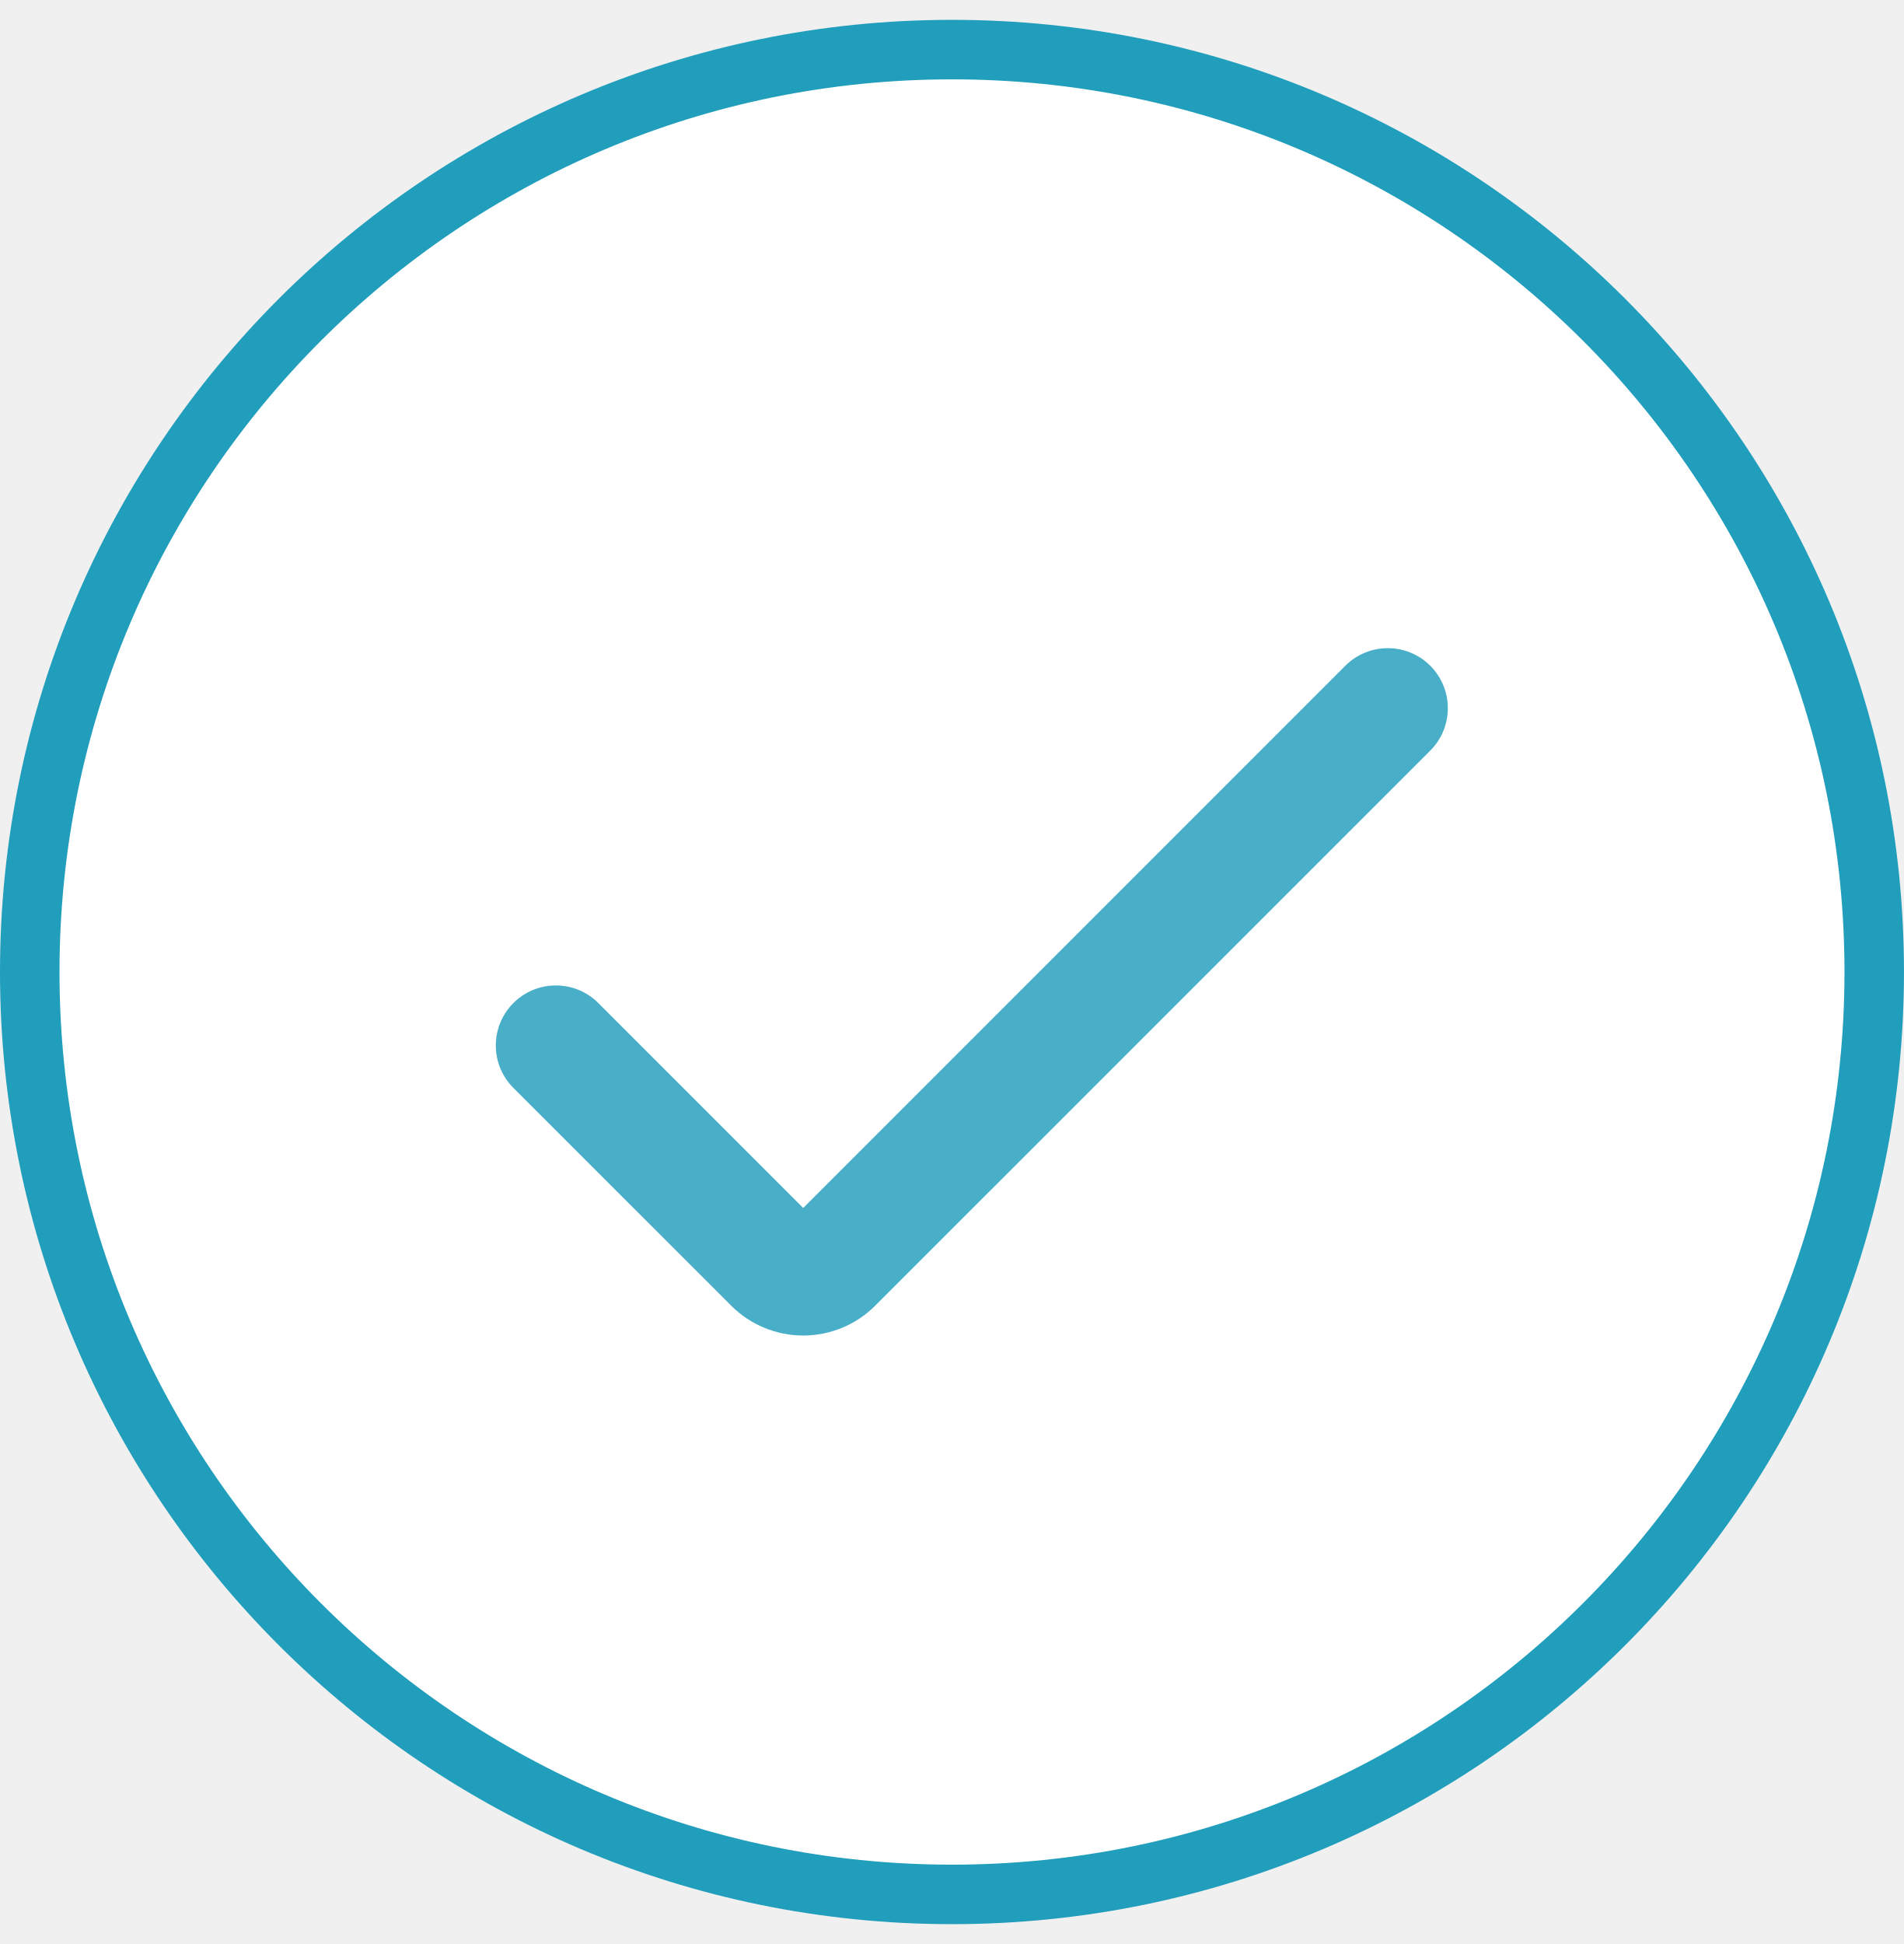
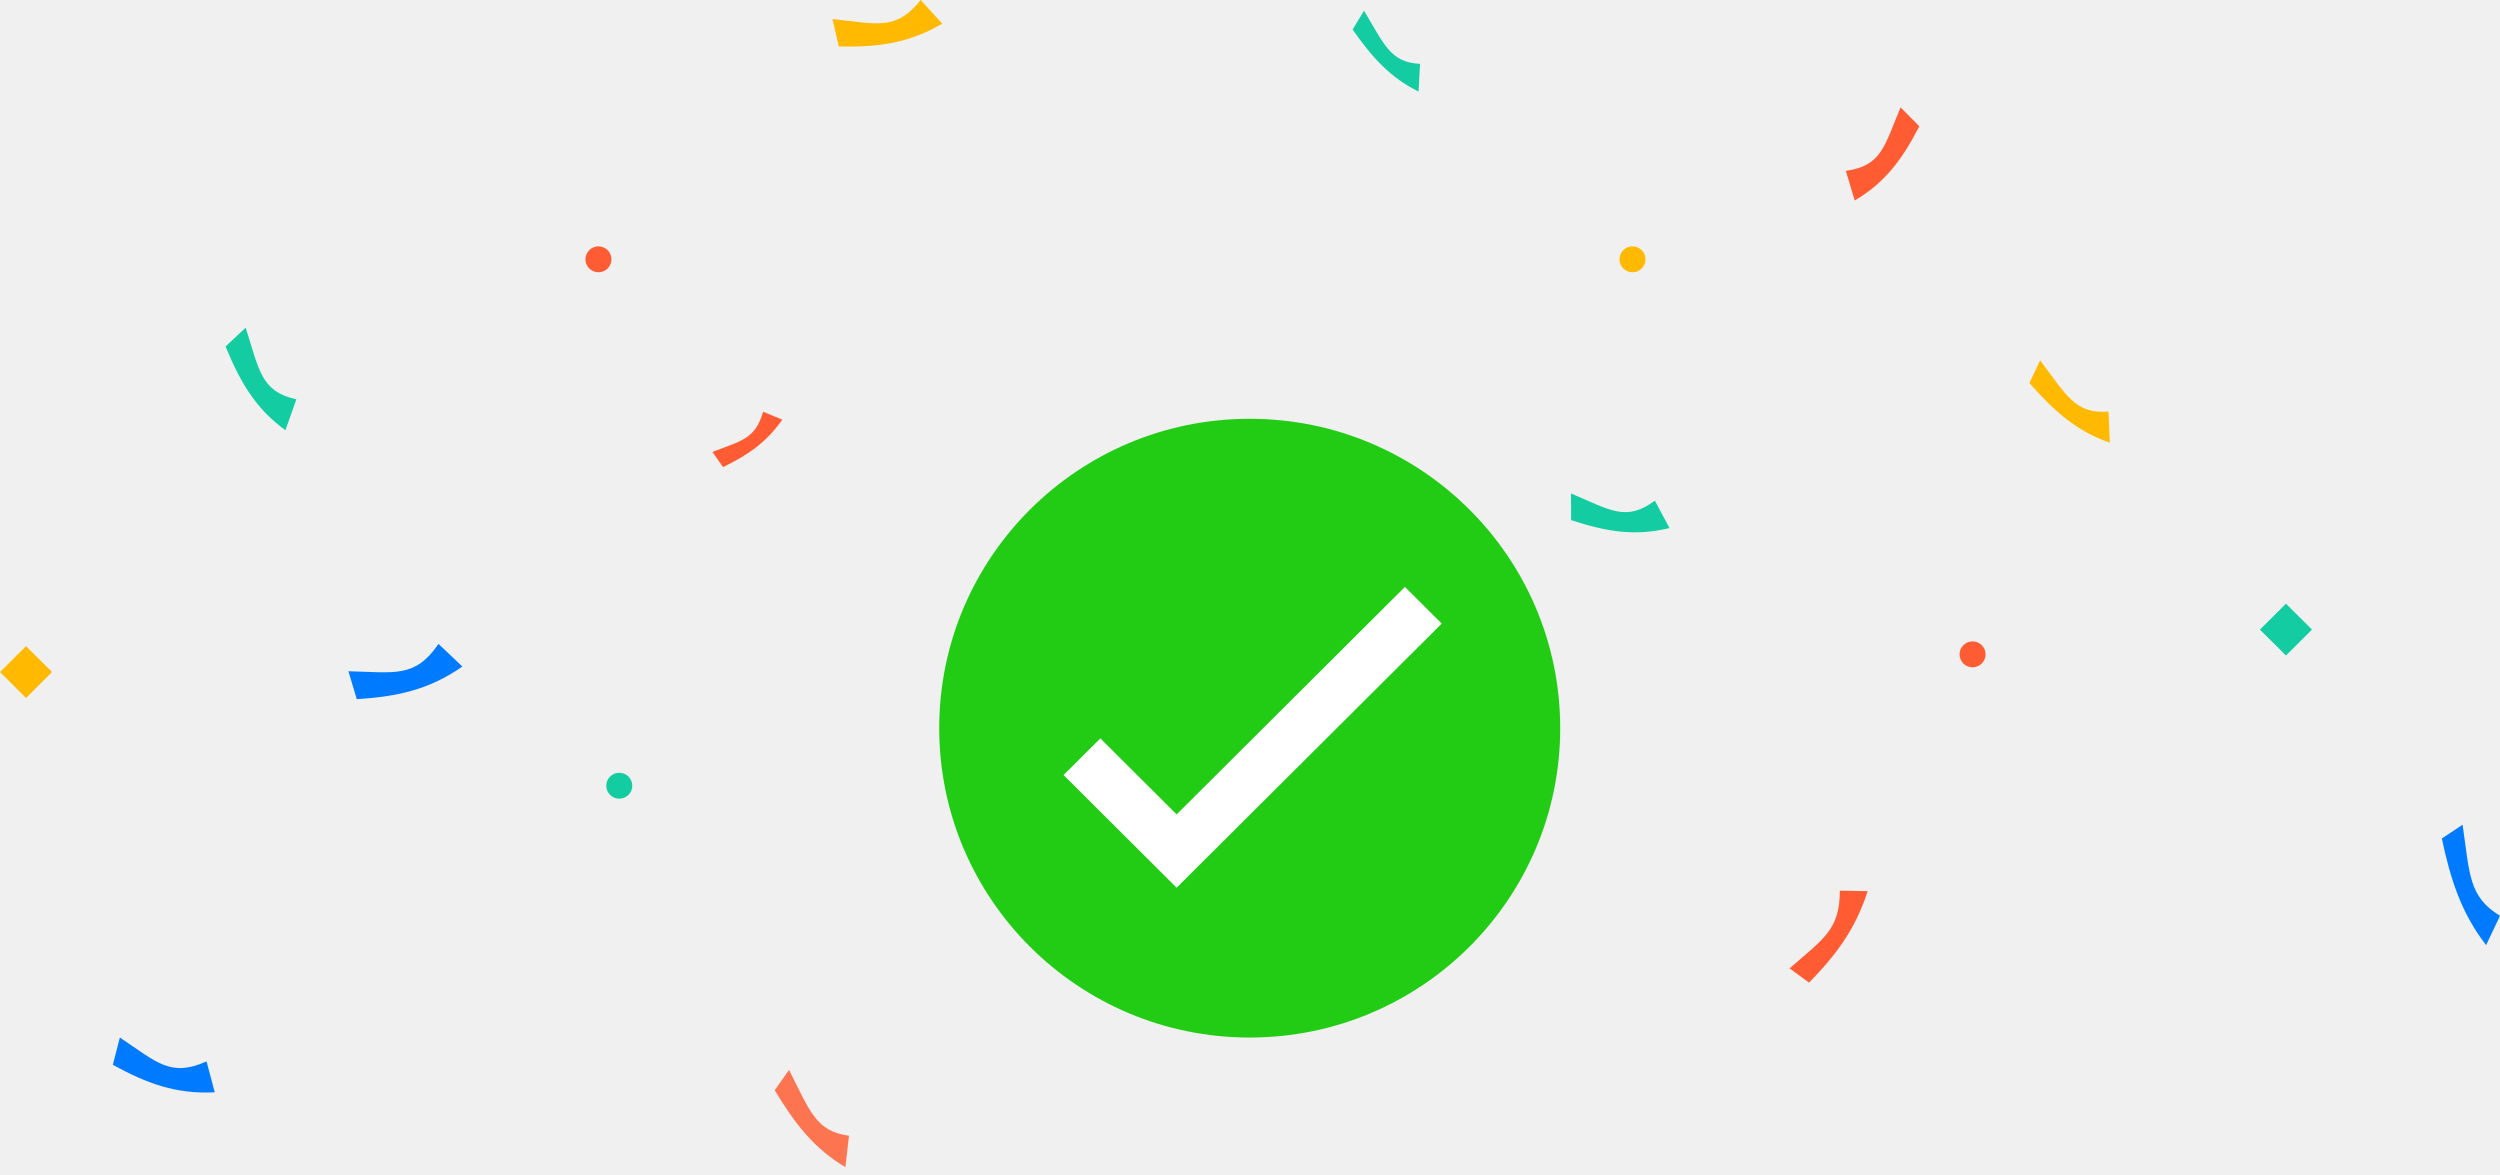
- <svg xmlns="http://www.w3.org/2000/svg" width="48" height="49" viewBox="0 0 48 49" fill="none">
-   <rect x="0.75" y="-0.75" width="46.5" height="46.5" rx="23.25" transform="matrix(-1 0 0 1 48 2)" fill="white" stroke="#219EBC" stroke-width="1.5" />
-   <g clip-path="url(#clip0_307_5323)">
-     <path d="M20.249 33.663C19.568 33.663 18.915 33.392 18.433 32.91L12.943 27.422C12.352 26.831 12.352 25.873 12.943 25.282C13.534 24.691 14.492 24.691 15.083 25.282L20.249 30.448L33.917 16.78C34.508 16.19 35.466 16.19 36.057 16.78C36.648 17.371 36.648 18.329 36.057 18.92L22.065 32.91C21.584 33.392 20.93 33.663 20.249 33.663Z" fill="#49AFC8" />
+ <svg xmlns="http://www.w3.org/2000/svg" width="362" height="170" viewBox="0 0 362 170" fill="none">
+   <path d="M305.508 64.102C300.762 62.464 297.519 59.624 293.862 55.463L295.409 52.18C299.247 57.245 300.505 59.986 305.303 59.59L305.506 64.102H305.508Z" fill="#FFB900" />
+   <path d="M359.991 136.852C356.46 132.277 354.885 127.58 353.576 121.41L356.585 119.42C357.621 126.532 357.433 129.85 362 132.604L359.991 136.851V136.852Z" fill="#007BFF" />
+   <path d="M241.743 76.457C236.746 77.694 232.591 76.985 227.496 75.314L227.487 71.456C233.136 73.838 235.451 75.599 239.621 72.494L241.743 76.459V76.457Z" fill="#14CCA1" />
+   <path d="M113.284 60.764C110.921 64.111 108.268 65.9 104.697 67.637L103.164 65.44C107.332 63.816 109.351 63.599 110.501 59.622L113.282 60.764H113.284Z" fill="#FF5C33" />
+   <path d="M31.095 158.165C25.482 158.447 21.28 156.9 16.34 154.185L17.357 150.235C22.693 153.787 24.672 156.046 29.908 153.689L31.095 158.165Z" fill="#007BFF" />
+   <path d="M41.33 62.297C37.047 59.196 34.805 55.394 32.661 50.169L35.576 47.449C37.552 53.614 37.767 56.691 42.913 57.822L41.33 62.296V62.297Z" fill="#14CCA1" />
+   <path d="M66.953 96.514C62.101 99.889 57.523 100.871 51.661 101.237L50.45 97.197C57.114 97.347 60.089 98.23 63.494 93.24L66.953 96.514Z" fill="#007BFF" />
+   <path d="M136.439 3.424C131.572 6.276 127.116 6.851 121.461 6.731L120.54 2.75C126.933 3.432 129.74 4.521 133.313 0L136.439 3.424Z" fill="#FFB900" />
+   <path d="M205.412 13.258C201.355 11.265 198.732 8.379 195.857 4.277L197.509 1.551C200.468 6.472 201.344 9.042 205.619 9.245L205.41 13.257L205.412 13.258Z" fill="#14CCA1" />
+   <path d="M268.559 29.033C272.998 26.427 275.461 23.027 277.918 18.288L275.202 15.541C272.853 21.172 272.444 24.035 267.276 24.737L268.559 29.031V29.033Z" fill="#FF5C33" />
+   <g opacity="0.84">
+     <path d="M122.413 169C117.938 166.343 115.155 162.81 112.176 157.869L114.25 154.923C117.267 160.807 118.081 163.816 122.935 164.453L122.411 169.002L122.413 169Z" fill="#FF5C33" />
  </g>
-   <defs>
-     <clipPath id="clip0_307_5323">
-       <rect width="24" height="24" fill="white" transform="translate(12.5 13)" />
-     </clipPath>
-   </defs>
+   <path d="M270.437 129.035C268.657 134.562 265.906 138.225 261.951 142.286L259.132 140.222C263.905 136.006 266.431 134.697 266.405 128.971L270.435 129.035H270.437Z" fill="#FF5C33" />
+   <path d="M86.656 39.426C87.697 39.426 88.54 38.586 88.54 37.549C88.54 36.512 87.697 35.671 86.656 35.671C85.616 35.671 84.772 36.512 84.772 37.549C84.772 38.586 85.616 39.426 86.656 39.426Z" fill="#FF5C33" />
+   <path d="M236.386 39.426C237.427 39.426 238.27 38.586 238.27 37.549C238.27 36.512 237.427 35.671 236.386 35.671C235.345 35.671 234.502 36.512 234.502 37.549C234.502 38.586 235.345 39.426 236.386 39.426Z" fill="#FFB900" />
+   <path d="M285.628 96.626C286.668 96.626 287.512 95.786 287.512 94.749C287.512 93.712 286.668 92.872 285.628 92.872C284.587 92.872 283.744 93.712 283.744 94.749C283.744 95.786 284.587 96.626 285.628 96.626Z" fill="#FF5C33" />
+   <path d="M89.671 115.651C90.712 115.651 91.555 114.81 91.555 113.773C91.555 112.736 90.712 111.896 89.671 111.896C88.63 111.896 87.787 112.736 87.787 113.773C87.787 114.81 88.63 115.651 89.671 115.651Z" fill="#14CCA1" />
+   <path d="M3.768 93.56L0 97.314L3.768 101.068L7.536 97.314L3.768 93.56Z" fill="#FFB900" />
+   <path d="M331.007 87.411L327.239 91.165L331.007 94.919L334.775 91.165L331.007 87.411Z" fill="#14CCA1" />
+   <path d="M180.959 150.235C205.789 150.235 225.918 130.178 225.918 105.437C225.918 80.696 205.789 60.64 180.959 60.64C156.129 60.64 136 80.696 136 105.437C136 130.178 156.129 150.235 180.959 150.235Z" fill="#22CC15" />
+   <path d="M170.377 128.543L154 112.224L159.329 106.915L170.377 117.924L203.436 84.984L208.764 90.296L170.377 128.543Z" fill="white" />
</svg>
